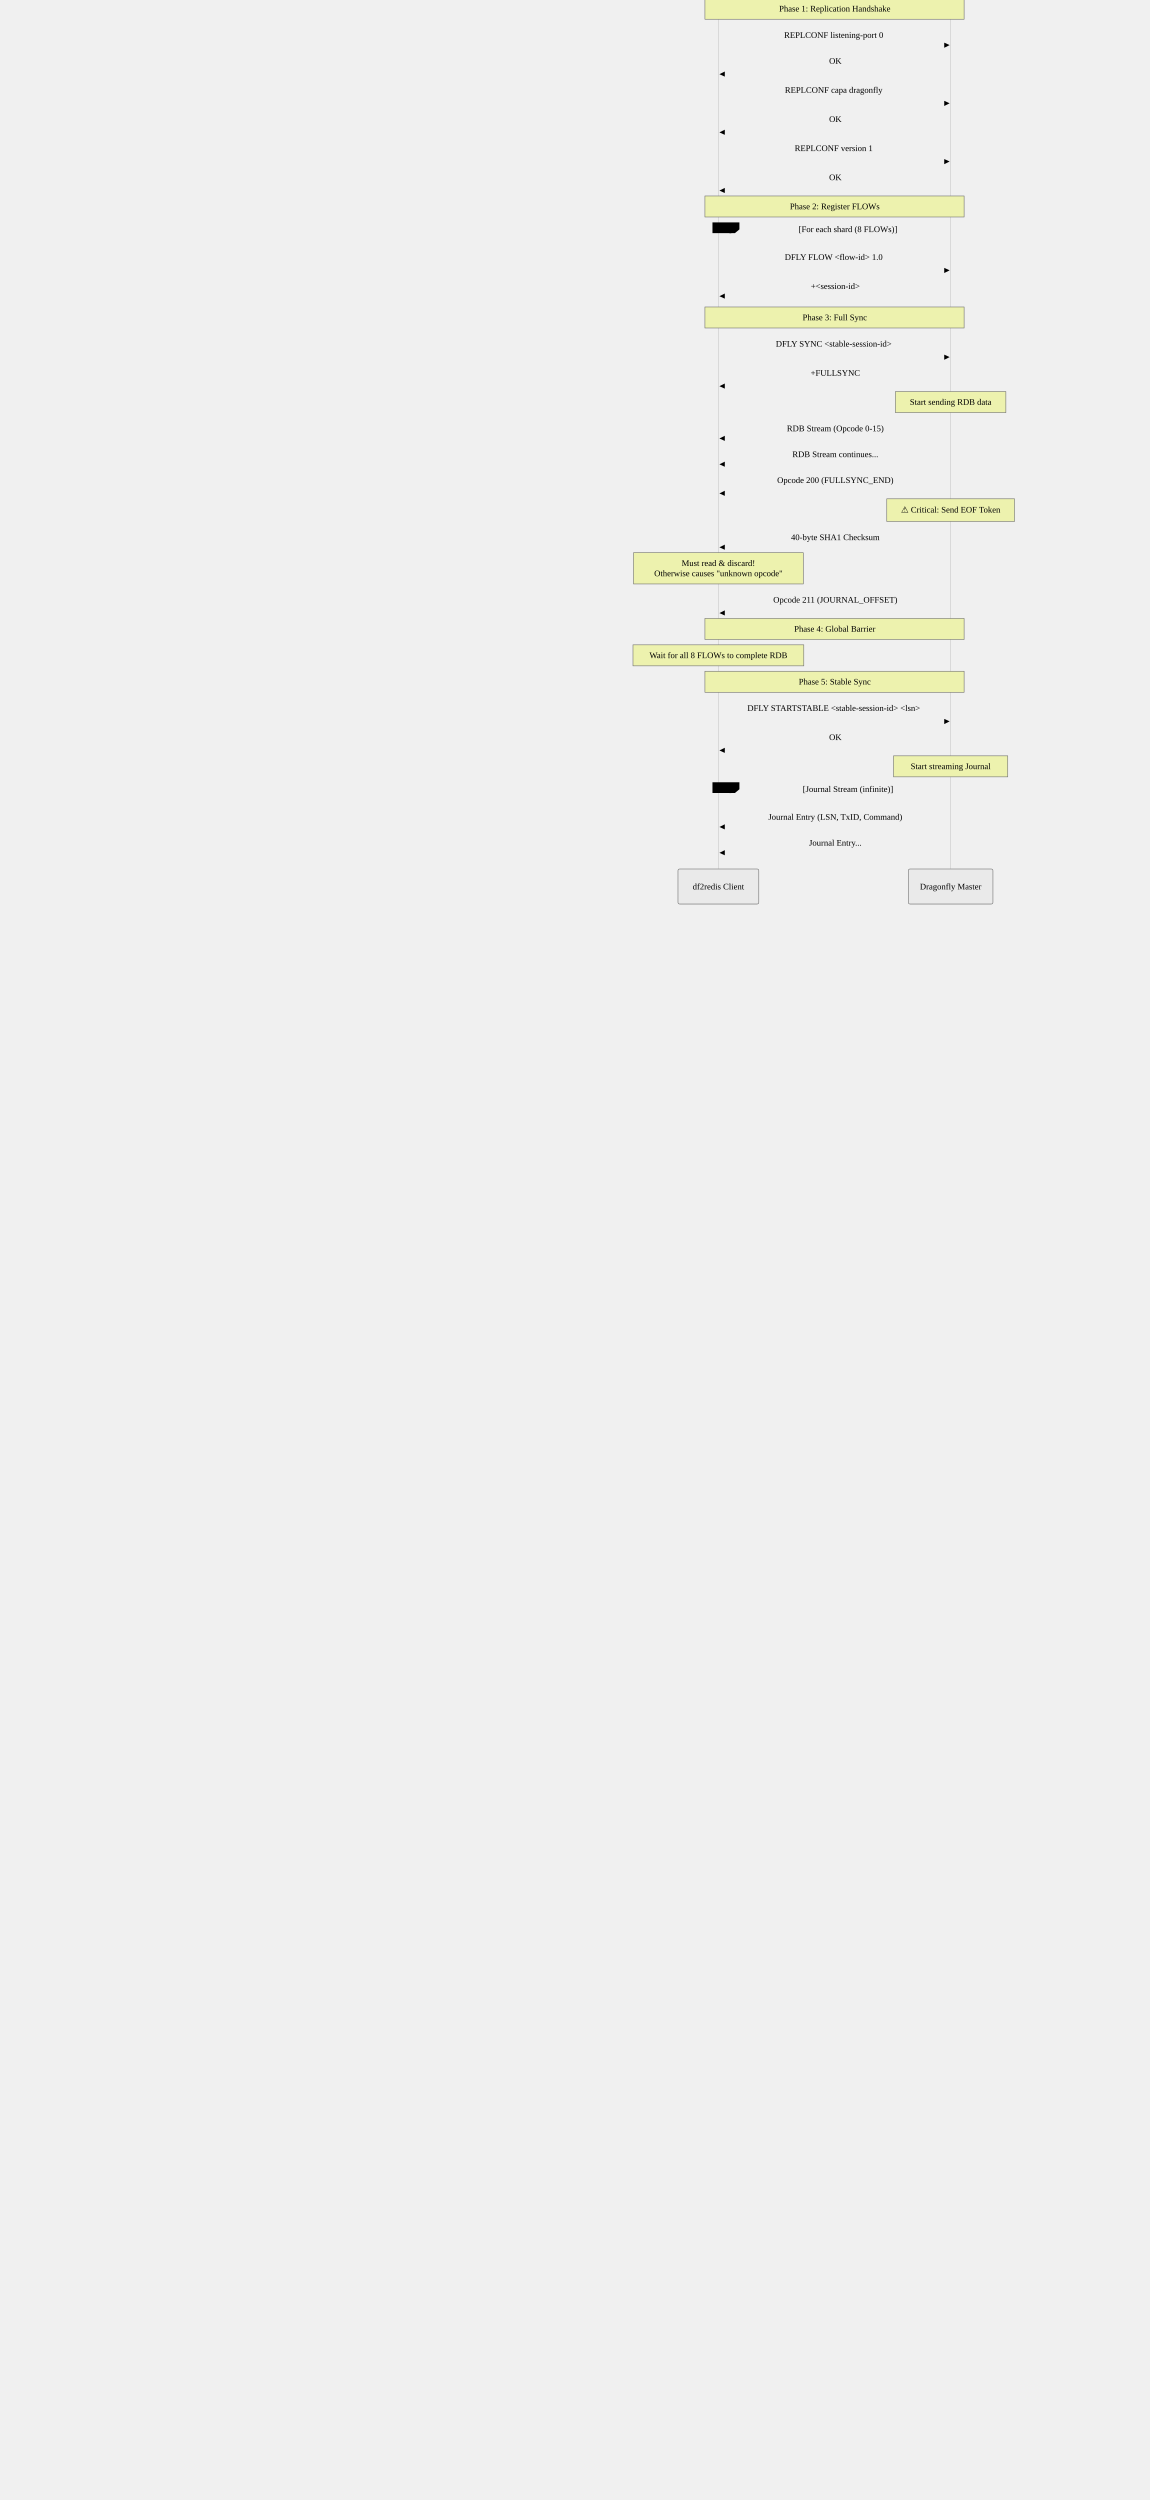
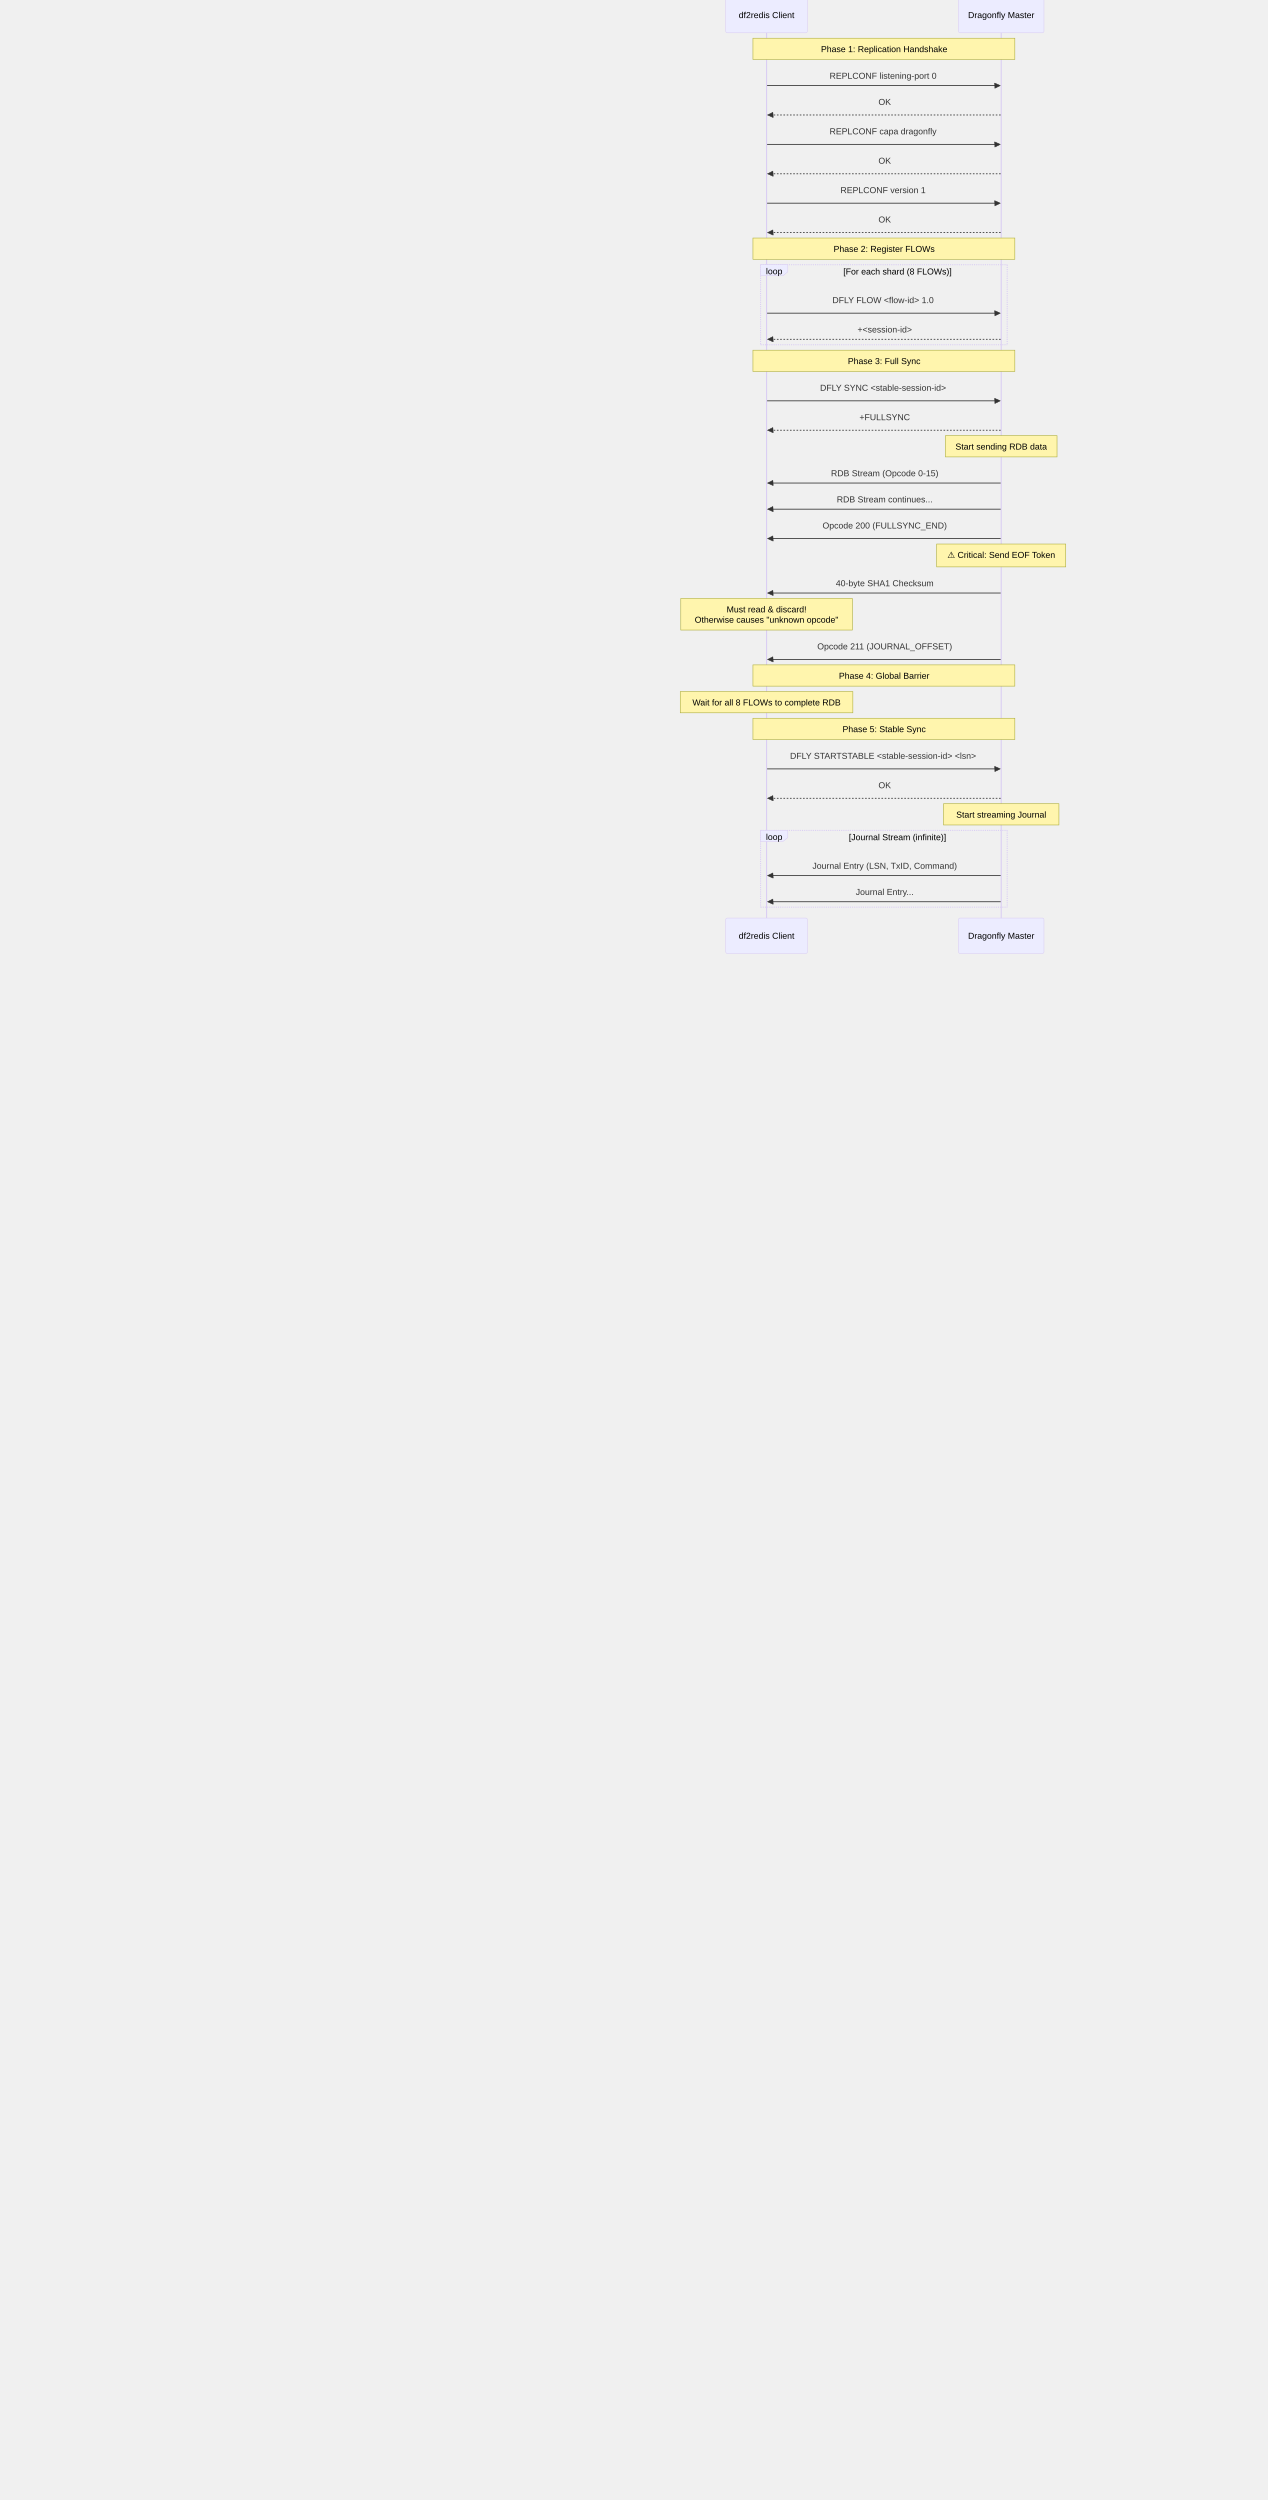
- <svg viewBox="-103.50 -20.00 870.50 1893.50" width="100%" style="background-color: white;">
+ <svg xmlns="http://www.w3.org/2000/svg" id="graph-24" width="100%" style=" max-width: 100%; touch-action: none; user-select: none; -webkit-user-drag: none; -webkit-tap-highlight-color: rgba(0, 0, 0, 0); background-color: rgb(255, 255, 255);" role="graphics-document document" aria-roledescription="sequence" height="100%" viewBox="-134 -50 950 1874">
  <defs>
    <symbol id="computer" width="24" height="24">
      <path transform="scale(.5)" d="M2 2v13h20v-13h-20zm18 11h-16v-9h16v9zm-10.228 6l.466-1h3.524l.467 1h-4.457zm14.228 3h-24l2-6h2.104l-1.33 4h18.45l-1.297-4h2.073l2 6zm-5-10h-14v-7h14v7z" />
    </symbol>
  </defs>
  <defs>
    <symbol id="database" fill-rule="evenodd" clip-rule="evenodd">
      <path transform="scale(.5)" d="M12.258.001l.256.004.255.005.253.008.251.01.249.012.247.015.246.016.242.019.241.02.239.023.236.024.233.027.231.028.229.031.225.032.223.034.22.036.217.038.214.04.211.041.208.043.205.045.201.046.198.048.194.05.191.051.187.053.183.054.18.056.175.057.172.059.168.06.163.061.16.063.155.064.15.066.074.033.073.033.071.034.07.034.069.035.068.035.067.035.066.035.064.036.064.036.062.036.06.036.06.037.058.037.058.037.055.038.055.038.053.038.052.038.051.039.05.039.048.039.047.039.045.04.044.04.043.04.041.04.04.041.039.041.037.041.036.041.034.041.033.042.032.042.03.042.029.042.027.042.026.043.024.043.023.043.021.043.02.043.018.044.017.043.015.044.013.044.012.044.011.045.009.044.007.045.006.045.004.045.002.045.001.045v17l-.001.045-.002.045-.004.045-.006.045-.007.045-.009.044-.011.045-.012.044-.013.044-.015.044-.017.043-.018.044-.02.043-.021.043-.023.043-.024.043-.026.043-.027.042-.029.042-.03.042-.032.042-.033.042-.034.041-.036.041-.037.041-.039.041-.04.041-.041.04-.043.04-.044.04-.045.04-.047.039-.048.039-.05.039-.051.039-.052.038-.053.038-.055.038-.055.038-.058.037-.058.037-.06.037-.06.036-.062.036-.064.036-.064.036-.066.035-.067.035-.068.035-.069.035-.07.034-.071.034-.073.033-.074.033-.15.066-.155.064-.16.063-.163.061-.168.06-.172.059-.175.057-.18.056-.183.054-.187.053-.191.051-.194.05-.198.048-.201.046-.205.045-.208.043-.211.041-.214.04-.217.038-.22.036-.223.034-.225.032-.229.031-.231.028-.233.027-.236.024-.239.023-.241.02-.242.019-.246.016-.247.015-.249.012-.251.01-.253.008-.255.005-.256.004-.258.001-.258-.001-.256-.004-.255-.005-.253-.008-.251-.01-.249-.012-.247-.015-.245-.016-.243-.019-.241-.02-.238-.023-.236-.024-.234-.027-.231-.028-.228-.031-.226-.032-.223-.034-.22-.036-.217-.038-.214-.04-.211-.041-.208-.043-.204-.045-.201-.046-.198-.048-.195-.05-.19-.051-.187-.053-.184-.054-.179-.056-.176-.057-.172-.059-.167-.06-.164-.061-.159-.063-.155-.064-.151-.066-.074-.033-.072-.033-.072-.034-.07-.034-.069-.035-.068-.035-.067-.035-.066-.035-.064-.036-.063-.036-.062-.036-.061-.036-.06-.037-.058-.037-.057-.037-.056-.038-.055-.038-.053-.038-.052-.038-.051-.039-.049-.039-.049-.039-.046-.039-.046-.04-.044-.04-.043-.04-.041-.04-.04-.041-.039-.041-.037-.041-.036-.041-.034-.041-.033-.042-.032-.042-.03-.042-.029-.042-.027-.042-.026-.043-.024-.043-.023-.043-.021-.043-.02-.043-.018-.044-.017-.043-.015-.044-.013-.044-.012-.044-.011-.045-.009-.044-.007-.045-.006-.045-.004-.045-.002-.045-.001-.045v-17l.001-.045.002-.045.004-.045.006-.045.007-.045.009-.044.011-.045.012-.044.013-.044.015-.044.017-.043.018-.044.02-.043.021-.043.023-.043.024-.043.026-.043.027-.042.029-.042.03-.042.032-.042.033-.042.034-.041.036-.041.037-.041.039-.041.04-.041.041-.04.043-.04.044-.04.046-.04.046-.039.049-.039.049-.039.051-.039.052-.038.053-.038.055-.038.056-.038.057-.037.058-.037.06-.037.061-.036.062-.036.063-.036.064-.036.066-.035.067-.035.068-.035.069-.035.07-.034.072-.034.072-.033.074-.033.151-.066.155-.064.159-.063.164-.061.167-.06.172-.059.176-.057.179-.056.184-.054.187-.053.19-.051.195-.05.198-.048.201-.046.204-.045.208-.043.211-.041.214-.04.217-.038.22-.036.223-.034.226-.032.228-.031.231-.028.234-.027.236-.024.238-.023.241-.02.243-.019.245-.016.247-.015.249-.012.251-.01.253-.008.255-.005.256-.004.258-.001.258.001zm-9.258 20.499v.01l.001.021.003.021.004.022.005.021.006.022.007.022.009.023.01.022.011.023.012.023.013.023.015.023.016.024.017.023.018.024.019.024.021.024.022.025.023.024.024.025.052.049.056.05.061.051.066.051.07.051.075.051.079.052.084.052.088.052.092.052.097.052.102.051.105.052.11.052.114.051.119.051.123.051.127.05.131.05.135.05.139.048.144.049.147.047.152.047.155.047.16.045.163.045.167.043.171.043.176.041.178.041.183.039.187.039.19.037.194.035.197.035.202.033.204.031.209.03.212.029.216.027.219.025.222.024.226.021.23.02.233.018.236.016.24.015.243.012.246.01.249.008.253.005.256.004.259.001.26-.001.257-.004.254-.005.25-.008.247-.011.244-.012.241-.014.237-.016.233-.018.231-.021.226-.021.224-.024.22-.026.216-.027.212-.028.21-.031.205-.031.202-.034.198-.034.194-.036.191-.037.187-.039.183-.04.179-.04.175-.042.172-.043.168-.044.163-.045.16-.046.155-.046.152-.047.148-.048.143-.049.139-.049.136-.05.131-.05.126-.05.123-.051.118-.052.114-.051.11-.052.106-.052.101-.052.096-.052.092-.052.088-.053.083-.051.079-.052.074-.052.07-.051.065-.051.06-.051.056-.05.051-.05.023-.024.023-.025.021-.024.02-.024.019-.024.018-.024.017-.024.015-.023.014-.024.013-.023.012-.023.01-.023.01-.022.008-.022.006-.022.006-.022.004-.022.004-.021.001-.021.001-.021v-4.127l-.077.055-.08.053-.083.054-.085.053-.087.052-.09.052-.093.051-.095.05-.097.05-.1.049-.102.049-.105.048-.106.047-.109.047-.111.046-.114.045-.115.045-.118.044-.12.043-.122.042-.124.042-.126.041-.128.04-.13.04-.132.038-.134.038-.135.037-.138.037-.139.035-.142.035-.143.034-.144.033-.147.032-.148.031-.15.03-.151.03-.153.029-.154.027-.156.027-.158.026-.159.025-.161.024-.162.023-.163.022-.165.021-.166.02-.167.019-.169.018-.169.017-.171.016-.173.015-.173.014-.175.013-.175.012-.177.011-.178.01-.179.008-.179.008-.181.006-.182.005-.182.004-.184.003-.184.002h-.37l-.184-.002-.184-.003-.182-.004-.182-.005-.181-.006-.179-.008-.179-.008-.178-.01-.176-.011-.176-.012-.175-.013-.173-.014-.172-.015-.171-.016-.17-.017-.169-.018-.167-.019-.166-.02-.165-.021-.163-.022-.162-.023-.161-.024-.159-.025-.157-.026-.156-.027-.155-.027-.153-.029-.151-.03-.15-.03-.148-.031-.146-.032-.145-.033-.143-.034-.141-.035-.14-.035-.137-.037-.136-.037-.134-.038-.132-.038-.13-.04-.128-.04-.126-.041-.124-.042-.122-.042-.12-.044-.117-.043-.116-.045-.113-.045-.112-.046-.109-.047-.106-.047-.105-.048-.102-.049-.1-.049-.097-.05-.095-.05-.093-.052-.09-.051-.087-.052-.085-.053-.083-.054-.08-.054-.077-.054v4.127zm0-5.654v.011l.001.021.003.021.004.021.005.022.006.022.007.022.009.022.01.022.011.023.012.023.013.023.015.024.016.023.017.024.018.024.019.024.021.024.022.024.023.025.024.024.052.05.056.05.061.05.066.051.07.051.075.052.079.051.084.052.088.052.092.052.097.052.102.052.105.052.11.051.114.051.119.052.123.05.127.051.131.05.135.049.139.049.144.048.147.048.152.047.155.046.16.045.163.045.167.044.171.042.176.042.178.04.183.04.187.038.19.037.194.036.197.034.202.033.204.032.209.03.212.028.216.027.219.025.222.024.226.022.23.02.233.018.236.016.24.014.243.012.246.01.249.008.253.006.256.003.259.001.26-.001.257-.003.254-.006.25-.008.247-.01.244-.012.241-.015.237-.016.233-.018.231-.02.226-.022.224-.024.22-.025.216-.027.212-.029.21-.03.205-.032.202-.033.198-.035.194-.036.191-.037.187-.039.183-.039.179-.041.175-.042.172-.043.168-.044.163-.045.16-.045.155-.047.152-.047.148-.048.143-.048.139-.05.136-.049.131-.05.126-.051.123-.051.118-.051.114-.052.11-.052.106-.052.101-.052.096-.052.092-.052.088-.052.083-.052.079-.052.074-.051.07-.052.065-.051.06-.05.056-.051.051-.049.023-.025.023-.024.021-.025.02-.024.019-.024.018-.024.017-.024.015-.023.014-.023.013-.024.012-.022.01-.023.01-.023.008-.022.006-.022.006-.022.004-.021.004-.022.001-.021.001-.021v-4.139l-.077.054-.08.054-.083.054-.085.052-.087.053-.09.051-.093.051-.095.051-.097.05-.1.049-.102.049-.105.048-.106.047-.109.047-.111.046-.114.045-.115.044-.118.044-.12.044-.122.042-.124.042-.126.041-.128.04-.13.039-.132.039-.134.038-.135.037-.138.036-.139.036-.142.035-.143.033-.144.033-.147.033-.148.031-.15.03-.151.03-.153.028-.154.028-.156.027-.158.026-.159.025-.161.024-.162.023-.163.022-.165.021-.166.02-.167.019-.169.018-.169.017-.171.016-.173.015-.173.014-.175.013-.175.012-.177.011-.178.009-.179.009-.179.007-.181.007-.182.005-.182.004-.184.003-.184.002h-.37l-.184-.002-.184-.003-.182-.004-.182-.005-.181-.007-.179-.007-.179-.009-.178-.009-.176-.011-.176-.012-.175-.013-.173-.014-.172-.015-.171-.016-.17-.017-.169-.018-.167-.019-.166-.02-.165-.021-.163-.022-.162-.023-.161-.024-.159-.025-.157-.026-.156-.027-.155-.028-.153-.028-.151-.03-.15-.03-.148-.031-.146-.033-.145-.033-.143-.033-.141-.035-.14-.036-.137-.036-.136-.037-.134-.038-.132-.039-.13-.039-.128-.04-.126-.041-.124-.042-.122-.043-.12-.043-.117-.044-.116-.044-.113-.046-.112-.046-.109-.046-.106-.047-.105-.048-.102-.049-.1-.049-.097-.05-.095-.051-.093-.051-.09-.051-.087-.053-.085-.052-.083-.054-.08-.054-.077-.054v4.139zm0-5.666v.011l.001.02.003.022.004.021.005.022.006.021.007.022.009.023.01.022.011.023.012.023.013.023.015.023.016.024.017.024.018.023.019.024.021.025.022.024.023.024.024.025.052.05.056.05.061.05.066.051.07.051.075.052.079.051.084.052.088.052.092.052.097.052.102.052.105.051.11.052.114.051.119.051.123.051.127.05.131.05.135.05.139.049.144.048.147.048.152.047.155.046.16.045.163.045.167.043.171.043.176.042.178.04.183.04.187.038.19.037.194.036.197.034.202.033.204.032.209.03.212.028.216.027.219.025.222.024.226.021.23.02.233.018.236.017.24.014.243.012.246.01.249.008.253.006.256.003.259.001.26-.001.257-.003.254-.006.25-.008.247-.01.244-.013.241-.014.237-.016.233-.018.231-.02.226-.022.224-.024.22-.025.216-.027.212-.029.21-.03.205-.032.202-.033.198-.035.194-.036.191-.037.187-.039.183-.039.179-.041.175-.042.172-.043.168-.044.163-.045.16-.045.155-.047.152-.047.148-.048.143-.049.139-.049.136-.049.131-.051.126-.05.123-.051.118-.052.114-.051.11-.052.106-.052.101-.052.096-.052.092-.052.088-.052.083-.052.079-.052.074-.052.07-.051.065-.051.06-.051.056-.05.051-.049.023-.025.023-.025.021-.024.02-.024.019-.024.018-.024.017-.024.015-.023.014-.024.013-.023.012-.023.01-.022.01-.023.008-.022.006-.022.006-.022.004-.022.004-.021.001-.021.001-.021v-4.153l-.077.054-.08.054-.083.053-.085.053-.087.053-.09.051-.093.051-.095.051-.097.05-.1.049-.102.048-.105.048-.106.048-.109.046-.111.046-.114.046-.115.044-.118.044-.12.043-.122.043-.124.042-.126.041-.128.04-.13.039-.132.039-.134.038-.135.037-.138.036-.139.036-.142.034-.143.034-.144.033-.147.032-.148.032-.15.03-.151.03-.153.028-.154.028-.156.027-.158.026-.159.024-.161.024-.162.023-.163.023-.165.021-.166.02-.167.019-.169.018-.169.017-.171.016-.173.015-.173.014-.175.013-.175.012-.177.01-.178.01-.179.009-.179.007-.181.006-.182.006-.182.004-.184.003-.184.001-.185.001-.185-.001-.184-.001-.184-.003-.182-.004-.182-.006-.181-.006-.179-.007-.179-.009-.178-.01-.176-.01-.176-.012-.175-.013-.173-.014-.172-.015-.171-.016-.17-.017-.169-.018-.167-.019-.166-.02-.165-.021-.163-.023-.162-.023-.161-.024-.159-.024-.157-.026-.156-.027-.155-.028-.153-.028-.151-.03-.15-.03-.148-.032-.146-.032-.145-.033-.143-.034-.141-.034-.14-.036-.137-.036-.136-.037-.134-.038-.132-.039-.13-.039-.128-.041-.126-.041-.124-.041-.122-.043-.12-.043-.117-.044-.116-.044-.113-.046-.112-.046-.109-.046-.106-.048-.105-.048-.102-.048-.1-.05-.097-.049-.095-.051-.093-.051-.09-.052-.087-.052-.085-.053-.083-.053-.08-.054-.077-.054v4.153zm8.74-8.179l-.257.004-.254.005-.25.008-.247.011-.244.012-.241.014-.237.016-.233.018-.231.021-.226.022-.224.023-.22.026-.216.027-.212.028-.21.031-.205.032-.202.033-.198.034-.194.036-.191.038-.187.038-.183.04-.179.041-.175.042-.172.043-.168.043-.163.045-.16.046-.155.046-.152.048-.148.048-.143.048-.139.049-.136.05-.131.05-.126.051-.123.051-.118.051-.114.052-.11.052-.106.052-.101.052-.096.052-.092.052-.088.052-.083.052-.079.052-.074.051-.07.052-.065.051-.06.05-.056.05-.051.05-.023.025-.023.024-.021.024-.02.025-.019.024-.018.024-.017.023-.015.024-.014.023-.013.023-.012.023-.01.023-.01.022-.008.022-.006.023-.006.021-.004.022-.004.021-.001.021-.001.021.001.021.001.021.004.021.004.022.006.021.006.023.008.022.01.022.01.023.012.023.013.023.014.023.015.024.017.023.018.024.019.024.02.025.021.024.023.024.023.025.051.05.056.05.06.05.065.051.07.052.074.051.079.052.083.052.088.052.092.052.096.052.101.052.106.052.11.052.114.052.118.051.123.051.126.051.131.05.136.05.139.049.143.048.148.048.152.048.155.046.16.046.163.045.168.043.172.043.175.042.179.041.183.04.187.038.191.038.194.036.198.034.202.033.205.032.21.031.212.028.216.027.22.026.224.023.226.022.231.021.233.018.237.016.241.014.244.012.247.011.25.008.254.005.257.004.26.001.26-.001.257-.004.254-.005.25-.008.247-.011.244-.012.241-.014.237-.016.233-.018.231-.021.226-.022.224-.023.22-.026.216-.027.212-.028.21-.031.205-.032.202-.033.198-.034.194-.036.191-.038.187-.038.183-.04.179-.041.175-.042.172-.043.168-.043.163-.045.16-.046.155-.046.152-.048.148-.048.143-.048.139-.049.136-.05.131-.05.126-.051.123-.051.118-.051.114-.052.11-.052.106-.052.101-.052.096-.052.092-.052.088-.052.083-.052.079-.052.074-.051.07-.052.065-.051.06-.05.056-.05.051-.05.023-.025.023-.024.021-.024.02-.025.019-.024.018-.024.017-.023.015-.024.014-.023.013-.023.012-.023.01-.023.01-.022.008-.022.006-.023.006-.021.004-.022.004-.021.001-.021.001-.021-.001-.021-.001-.021-.004-.021-.004-.022-.006-.021-.006-.023-.008-.022-.01-.022-.01-.023-.012-.023-.013-.023-.014-.023-.015-.024-.017-.023-.018-.024-.019-.024-.02-.025-.021-.024-.023-.024-.023-.025-.051-.05-.056-.05-.06-.05-.065-.051-.07-.052-.074-.051-.079-.052-.083-.052-.088-.052-.092-.052-.096-.052-.101-.052-.106-.052-.11-.052-.114-.052-.118-.051-.123-.051-.126-.051-.131-.05-.136-.05-.139-.049-.143-.048-.148-.048-.152-.048-.155-.046-.16-.046-.163-.045-.168-.043-.172-.043-.175-.042-.179-.041-.183-.04-.187-.038-.191-.038-.194-.036-.198-.034-.202-.033-.205-.032-.21-.031-.212-.028-.216-.027-.22-.026-.224-.023-.226-.022-.231-.021-.233-.018-.237-.016-.241-.014-.244-.012-.247-.011-.25-.008-.254-.005-.257-.004-.26-.001-.26.001z" />
    </symbol>
  </defs>
  <defs>
    <symbol id="clock" width="24" height="24">
      <path transform="scale(.5)" d="M12 2c5.514 0 10 4.486 10 10s-4.486 10-10 10-10-4.486-10-10 4.486-10 10-10zm0-2c-6.627 0-12 5.373-12 12s5.373 12 12 12 12-5.373 12-12-5.373-12-12-12zm5.848 12.459c.202.038.202.333.001.372-1.907.361-6.045 1.111-6.547 1.111-.719 0-1.301-.582-1.301-1.301 0-.512.77-5.447 1.125-7.445.034-.192.312-.181.343.014l.985 6.238 5.394 1.011z" />
    </symbol>
  </defs>
  <defs>
    <marker id="arrowhead" refX="7.9" refY="5" markerUnits="userSpaceOnUse" markerWidth="12" markerHeight="12" orient="auto-start-reverse">
      <path d="M -1 0 L 10 5 L 0 10 z" />
    </marker>
  </defs>
  <defs>
    <marker id="crosshead" markerWidth="15" markerHeight="8" orient="auto" refX="4" refY="4.5">
      <path fill="none" stroke="#000000" stroke-width="1pt" d="M 1,2 L 6,7 M 6,2 L 1,7" style="stroke-dasharray: 0, 0;" />
    </marker>
  </defs>
  <defs>
    <marker id="filled-head" refX="15.5" refY="7" markerWidth="20" markerHeight="28" orient="auto">
      <path d="M 18,7 L9,13 L14,7 L9,1 Z" />
    </marker>
  </defs>
  <defs>
    <marker id="sequencenumber" refX="15" refY="15" markerWidth="60" markerHeight="40" orient="auto">
      <circle cx="15" cy="15" r="6" />
    </marker>
  </defs>
-   <g id="viewport-20260113023959264" class="svg-pan-zoom_viewport" style="transform: matrix(0.408131, 0, 0, 0.408131, 410, -51.9633);">
+   <g id="viewport-20260113023959264" class="svg-pan-zoom_viewport" transform="matrix(0.4081309,0,0,0.4081309,409.9996,-51.96326)" style="transform: matrix(0.408131, 0, 0, 0.408131, 410, -51.9633);">
    <g>
      <rect x="427.5" y="1691" fill="#eaeaea" stroke="#666" width="157" height="65" name="D" rx="3" ry="3" class="actor actor-bottom" />
      <text x="506" y="1723.5" dominant-baseline="central" alignment-baseline="central" class="actor actor-box" style="text-anchor: middle; font-size: 16px; font-weight: 400;">
        <tspan x="506" dy="0">Dragonfly Master</tspan>
      </text>
    </g>
    <g>
      <rect x="0" y="1691" fill="#eaeaea" stroke="#666" width="150" height="65" name="C" rx="3" ry="3" class="actor actor-bottom" />
      <text x="75" y="1723.5" dominant-baseline="central" alignment-baseline="central" class="actor actor-box" style="text-anchor: middle; font-size: 16px; font-weight: 400;">
        <tspan x="75" dy="0">df2redis Client</tspan>
      </text>
    </g>
    <g>
      <line id="actor1" x1="506" y1="65" x2="506" y2="1691" class="actor-line 200" stroke-width="0.5px" stroke="#999" name="D" />
      <g id="root-1">
        <rect x="427.5" y="0" fill="#eaeaea" stroke="#666" width="157" height="65" name="D" rx="3" ry="3" class="actor actor-top" />
        <text x="506" y="32.5" dominant-baseline="central" alignment-baseline="central" class="actor actor-box" style="text-anchor: middle; font-size: 16px; font-weight: 400;">
          <tspan x="506" dy="0">Dragonfly Master</tspan>
        </text>
      </g>
    </g>
    <g>
      <line id="actor0" x1="75" y1="65" x2="75" y2="1691" class="actor-line 200" stroke-width="0.5px" stroke="#999" name="C" />
      <g id="root-0">
        <rect x="0" y="0" fill="#eaeaea" stroke="#666" width="150" height="65" name="C" rx="3" ry="3" class="actor actor-top" />
        <text x="75" y="32.5" dominant-baseline="central" alignment-baseline="central" class="actor actor-box" style="text-anchor: middle; font-size: 16px; font-weight: 400;">
          <tspan x="75" dy="0">df2redis Client</tspan>
        </text>
      </g>
    </g>
    <style>#graph-24{font-family:"trebuchet ms",verdana,arial,sans-serif;font-size:16px;fill:#333;}@keyframes edge-animation-frame{from{stroke-dashoffset:0;}}@keyframes dash{to{stroke-dashoffset:0;}}#graph-24 .edge-animation-slow{stroke-dasharray:9,5!important;stroke-dashoffset:900;animation:dash 50s linear infinite;stroke-linecap:round;}#graph-24 .edge-animation-fast{stroke-dasharray:9,5!important;stroke-dashoffset:900;animation:dash 20s linear infinite;stroke-linecap:round;}#graph-24 .error-icon{fill:#552222;}#graph-24 .error-text{fill:#552222;stroke:#552222;}#graph-24 .edge-thickness-normal{stroke-width:1px;}#graph-24 .edge-thickness-thick{stroke-width:3.5px;}#graph-24 .edge-pattern-solid{stroke-dasharray:0;}#graph-24 .edge-thickness-invisible{stroke-width:0;fill:none;}#graph-24 .edge-pattern-dashed{stroke-dasharray:3;}#graph-24 .edge-pattern-dotted{stroke-dasharray:2;}#graph-24 .marker{fill:#333333;stroke:#333333;}#graph-24 .marker.cross{stroke:#333333;}#graph-24 svg{font-family:"trebuchet ms",verdana,arial,sans-serif;font-size:16px;}#graph-24 p{margin:0;}#graph-24 .actor{stroke:hsl(259.626, 59.777%, 87.902%);fill:#ECECFF;}#graph-24 text.actor&gt;tspan{fill:black;stroke:none;}#graph-24 .actor-line{stroke:hsl(259.626, 59.777%, 87.902%);}#graph-24 .innerArc{stroke-width:1.5;stroke-dasharray:none;}#graph-24 .messageLine0{stroke-width:1.5;stroke-dasharray:none;stroke:#333;}#graph-24 .messageLine1{stroke-width:1.5;stroke-dasharray:2,2;stroke:#333;}#graph-24 #arrowhead path{fill:#333;stroke:#333;}#graph-24 .sequenceNumber{fill:white;}#graph-24 #sequencenumber{fill:#333;}#graph-24 #crosshead path{fill:#333;stroke:#333;}#graph-24 .messageText{fill:#333;stroke:none;}#graph-24 .labelBox{stroke:hsl(259.626, 59.777%, 87.902%);fill:#ECECFF;}#graph-24 .labelText,#graph-24 .labelText&gt;tspan{fill:black;stroke:none;}#graph-24 .loopText,#graph-24 .loopText&gt;tspan{fill:black;stroke:none;}#graph-24 .loopLine{stroke-width:2px;stroke-dasharray:2,2;stroke:hsl(259.626, 59.777%, 87.902%);fill:hsl(259.626, 59.777%, 87.902%);}#graph-24 .note{stroke:#aaaa33;fill:#fff5ad;}#graph-24 .noteText,#graph-24 .noteText&gt;tspan{fill:black;stroke:none;}#graph-24 .activation0{fill:#f4f4f4;stroke:#666;}#graph-24 .activation1{fill:#f4f4f4;stroke:#666;}#graph-24 .activation2{fill:#f4f4f4;stroke:#666;}#graph-24 .actorPopupMenu{position:absolute;}#graph-24 .actorPopupMenuPanel{position:absolute;fill:#ECECFF;box-shadow:0px 8px 16px 0px rgba(0,0,0,0.2);filter:drop-shadow(3px 5px 2px rgb(0 0 0 / 0.4));}#graph-24 .actor-man line{stroke:hsl(259.626, 59.777%, 87.902%);fill:#ECECFF;}#graph-24 .actor-man circle,#graph-24 line{stroke:hsl(259.626, 59.777%, 87.902%);fill:#ECECFF;stroke-width:2px;}#graph-24 :root{--mermaid-font-family:"trebuchet ms",verdana,arial,sans-serif;}</style>
    <g />
    <g>
      <rect x="50" y="75" fill="#EDF2AE" stroke="#666" width="481" height="39" class="note" />
      <text x="291" y="80" text-anchor="middle" dominant-baseline="middle" alignment-baseline="middle" class="noteText" dy="1em" style="font-size: 16px; font-weight: 400;">
        <tspan x="291">Phase 1: Replication Handshake</tspan>
      </text>
    </g>
    <g>
      <rect x="50" y="442" fill="#EDF2AE" stroke="#666" width="481" height="39" class="note" />
      <text x="291" y="447" text-anchor="middle" dominant-baseline="middle" alignment-baseline="middle" class="noteText" dy="1em" style="font-size: 16px; font-weight: 400;">
        <tspan x="291">Phase 2: Register FLOWs</tspan>
      </text>
    </g>
    <g>
      <line x1="64" y1="491" x2="517" y2="491" class="loopLine" />
      <line x1="517" y1="491" x2="517" y2="638" class="loopLine" />
      <line x1="64" y1="638" x2="517" y2="638" class="loopLine" />
      <line x1="64" y1="491" x2="64" y2="638" class="loopLine" />
      <polygon points="64,491 114,491 114,504 105.6,511 64,511" class="labelBox" />
      <text x="89" y="504" text-anchor="middle" dominant-baseline="middle" alignment-baseline="middle" class="labelText" style="font-size: 16px; font-weight: 400;">loop</text>
      <text x="315.5" y="509" text-anchor="middle" class="loopText" style="font-size: 16px; font-weight: 400;">
        <tspan x="315.5">[For each shard (8 FLOWs)]</tspan>
      </text>
    </g>
    <g>
      <rect x="50" y="648" fill="#EDF2AE" stroke="#666" width="481" height="39" class="note" />
      <text x="291" y="653" text-anchor="middle" dominant-baseline="middle" alignment-baseline="middle" class="noteText" dy="1em" style="font-size: 16px; font-weight: 400;">
        <tspan x="291">Phase 3: Full Sync</tspan>
      </text>
    </g>
    <g>
      <rect x="403.5" y="805" fill="#EDF2AE" stroke="#666" width="205" height="39" class="note" />
      <text x="506" y="810" text-anchor="middle" dominant-baseline="middle" alignment-baseline="middle" class="noteText" dy="1em" style="font-size: 16px; font-weight: 400;">
        <tspan x="506">Start sending RDB data</tspan>
      </text>
    </g>
    <g>
      <rect x="387.5" y="1004" fill="#EDF2AE" stroke="#666" width="237" height="42" class="note" />
      <text x="506" y="1009" text-anchor="middle" dominant-baseline="middle" alignment-baseline="middle" class="noteText" dy="1em" style="font-size: 16px; font-weight: 400;">
        <tspan x="506">⚠️ Critical: Send EOF Token</tspan>
      </text>
    </g>
    <g>
      <rect x="-82.5" y="1104" fill="#EDF2AE" stroke="#666" width="315" height="58" class="note" />
      <text x="75" y="1109" text-anchor="middle" dominant-baseline="middle" alignment-baseline="middle" class="noteText" dy="1em" style="font-size: 16px; font-weight: 400;">
        <tspan x="75">Must read &amp; discard!</tspan>
      </text>
      <text x="75" y="1128" text-anchor="middle" dominant-baseline="middle" alignment-baseline="middle" class="noteText" dy="1em" style="font-size: 16px; font-weight: 400;">
        <tspan x="75">Otherwise causes "unknown opcode"</tspan>
      </text>
    </g>
    <g>
      <rect x="50" y="1226" fill="#EDF2AE" stroke="#666" width="481" height="39" class="note" />
      <text x="291" y="1231" text-anchor="middle" dominant-baseline="middle" alignment-baseline="middle" class="noteText" dy="1em" style="font-size: 16px; font-weight: 400;">
        <tspan x="291">Phase 4: Global Barrier</tspan>
      </text>
    </g>
    <g>
      <rect x="-83.5" y="1275" fill="#EDF2AE" stroke="#666" width="317" height="39" class="note" />
      <text x="75" y="1280" text-anchor="middle" dominant-baseline="middle" alignment-baseline="middle" class="noteText" dy="1em" style="font-size: 16px; font-weight: 400;">
        <tspan x="75">Wait for all 8 FLOWs to complete RDB</tspan>
      </text>
    </g>
    <g>
      <rect x="50" y="1324" fill="#EDF2AE" stroke="#666" width="481" height="39" class="note" />
      <text x="291" y="1329" text-anchor="middle" dominant-baseline="middle" alignment-baseline="middle" class="noteText" dy="1em" style="font-size: 16px; font-weight: 400;">
        <tspan x="291">Phase 5: Stable Sync</tspan>
      </text>
    </g>
    <g>
      <rect x="400" y="1481" fill="#EDF2AE" stroke="#666" width="212" height="39" class="note" />
      <text x="506" y="1486" text-anchor="middle" dominant-baseline="middle" alignment-baseline="middle" class="noteText" dy="1em" style="font-size: 16px; font-weight: 400;">
        <tspan x="506">Start streaming Journal</tspan>
      </text>
    </g>
    <g>
      <line x1="64" y1="1530" x2="517" y2="1530" class="loopLine" />
      <line x1="517" y1="1530" x2="517" y2="1671" class="loopLine" />
      <line x1="64" y1="1671" x2="517" y2="1671" class="loopLine" />
      <line x1="64" y1="1530" x2="64" y2="1671" class="loopLine" />
      <polygon points="64,1530 114,1530 114,1543 105.6,1550 64,1550" class="labelBox" />
      <text x="89" y="1543" text-anchor="middle" dominant-baseline="middle" alignment-baseline="middle" class="labelText" style="font-size: 16px; font-weight: 400;">loop</text>
      <text x="315.5" y="1548" text-anchor="middle" class="loopText" style="font-size: 16px; font-weight: 400;">
        <tspan x="315.5">[Journal Stream (infinite)]</tspan>
      </text>
    </g>
    <text x="289" y="129" text-anchor="middle" dominant-baseline="middle" alignment-baseline="middle" class="messageText" dy="1em" style="font-size: 16px; font-weight: 400;">REPLCONF listening-port 0</text>
    <line x1="76" y1="162" x2="502" y2="162" class="messageLine0" stroke-width="2" stroke="none" marker-end="url(#arrowhead)" style="fill: none;" />
    <text x="292" y="177" text-anchor="middle" dominant-baseline="middle" alignment-baseline="middle" class="messageText" dy="1em" style="font-size: 16px; font-weight: 400;">OK</text>
    <line x1="505" y1="216" x2="79" y2="216" class="messageLine1" stroke-width="2" stroke="none" marker-end="url(#arrowhead)" style="stroke-dasharray: 3, 3; fill: none;" />
    <text x="289" y="231" text-anchor="middle" dominant-baseline="middle" alignment-baseline="middle" class="messageText" dy="1em" style="font-size: 16px; font-weight: 400;">REPLCONF capa dragonfly</text>
    <line x1="76" y1="270" x2="502" y2="270" class="messageLine0" stroke-width="2" stroke="none" marker-end="url(#arrowhead)" style="fill: none;" />
    <text x="292" y="285" text-anchor="middle" dominant-baseline="middle" alignment-baseline="middle" class="messageText" dy="1em" style="font-size: 16px; font-weight: 400;">OK</text>
    <line x1="505" y1="324" x2="79" y2="324" class="messageLine1" stroke-width="2" stroke="none" marker-end="url(#arrowhead)" style="stroke-dasharray: 3, 3; fill: none;" />
    <text x="289" y="339" text-anchor="middle" dominant-baseline="middle" alignment-baseline="middle" class="messageText" dy="1em" style="font-size: 16px; font-weight: 400;">REPLCONF version 1</text>
    <line x1="76" y1="378" x2="502" y2="378" class="messageLine0" stroke-width="2" stroke="none" marker-end="url(#arrowhead)" style="fill: none;" />
    <text x="292" y="393" text-anchor="middle" dominant-baseline="middle" alignment-baseline="middle" class="messageText" dy="1em" style="font-size: 16px; font-weight: 400;">OK</text>
    <line x1="505" y1="432" x2="79" y2="432" class="messageLine1" stroke-width="2" stroke="none" marker-end="url(#arrowhead)" style="stroke-dasharray: 3, 3; fill: none;" />
    <text x="289" y="541" text-anchor="middle" dominant-baseline="middle" alignment-baseline="middle" class="messageText" dy="1em" style="font-size: 16px; font-weight: 400;">DFLY FLOW &lt;flow-id&gt; 1.0</text>
    <line x1="76" y1="580" x2="502" y2="580" class="messageLine0" stroke-width="2" stroke="none" marker-end="url(#arrowhead)" style="fill: none;" />
    <text x="292" y="595" text-anchor="middle" dominant-baseline="middle" alignment-baseline="middle" class="messageText" dy="1em" style="font-size: 16px; font-weight: 400;">+&lt;session-id&gt;</text>
    <line x1="505" y1="628" x2="79" y2="628" class="messageLine1" stroke-width="2" stroke="none" marker-end="url(#arrowhead)" style="stroke-dasharray: 3, 3; fill: none;" />
    <text x="289" y="702" text-anchor="middle" dominant-baseline="middle" alignment-baseline="middle" class="messageText" dy="1em" style="font-size: 16px; font-weight: 400;">DFLY SYNC &lt;stable-session-id&gt;</text>
    <line x1="76" y1="741" x2="502" y2="741" class="messageLine0" stroke-width="2" stroke="none" marker-end="url(#arrowhead)" style="fill: none;" />
    <text x="292" y="756" text-anchor="middle" dominant-baseline="middle" alignment-baseline="middle" class="messageText" dy="1em" style="font-size: 16px; font-weight: 400;">+FULLSYNC</text>
    <line x1="505" y1="795" x2="79" y2="795" class="messageLine1" stroke-width="2" stroke="none" marker-end="url(#arrowhead)" style="stroke-dasharray: 3, 3; fill: none;" />
    <text x="292" y="859" text-anchor="middle" dominant-baseline="middle" alignment-baseline="middle" class="messageText" dy="1em" style="font-size: 16px; font-weight: 400;">RDB Stream (Opcode 0-15)</text>
    <line x1="505" y1="892" x2="79" y2="892" class="messageLine0" stroke-width="2" stroke="none" marker-end="url(#arrowhead)" style="fill: none;" />
    <text x="292" y="907" text-anchor="middle" dominant-baseline="middle" alignment-baseline="middle" class="messageText" dy="1em" style="font-size: 16px; font-weight: 400;">RDB Stream continues...</text>
    <line x1="505" y1="940" x2="79" y2="940" class="messageLine0" stroke-width="2" stroke="none" marker-end="url(#arrowhead)" style="fill: none;" />
    <text x="292" y="955" text-anchor="middle" dominant-baseline="middle" alignment-baseline="middle" class="messageText" dy="1em" style="font-size: 16px; font-weight: 400;">Opcode 200 (FULLSYNC_END)</text>
    <line x1="505" y1="994" x2="79" y2="994" class="messageLine0" stroke-width="2" stroke="none" marker-end="url(#arrowhead)" style="fill: none;" />
    <text x="292" y="1061" text-anchor="middle" dominant-baseline="middle" alignment-baseline="middle" class="messageText" dy="1em" style="font-size: 16px; font-weight: 400;">40-byte SHA1 Checksum</text>
    <line x1="505" y1="1094" x2="79" y2="1094" class="messageLine0" stroke-width="2" stroke="none" marker-end="url(#arrowhead)" style="fill: none;" />
    <text x="292" y="1177" text-anchor="middle" dominant-baseline="middle" alignment-baseline="middle" class="messageText" dy="1em" style="font-size: 16px; font-weight: 400;">Opcode 211 (JOURNAL_OFFSET)</text>
    <line x1="505" y1="1216" x2="79" y2="1216" class="messageLine0" stroke-width="2" stroke="none" marker-end="url(#arrowhead)" style="fill: none;" />
    <text x="289" y="1378" text-anchor="middle" dominant-baseline="middle" alignment-baseline="middle" class="messageText" dy="1em" style="font-size: 16px; font-weight: 400;">DFLY STARTSTABLE &lt;stable-session-id&gt; &lt;lsn&gt;</text>
    <line x1="76" y1="1417" x2="502" y2="1417" class="messageLine0" stroke-width="2" stroke="none" marker-end="url(#arrowhead)" style="fill: none;" />
    <text x="292" y="1432" text-anchor="middle" dominant-baseline="middle" alignment-baseline="middle" class="messageText" dy="1em" style="font-size: 16px; font-weight: 400;">OK</text>
    <line x1="505" y1="1471" x2="79" y2="1471" class="messageLine1" stroke-width="2" stroke="none" marker-end="url(#arrowhead)" style="stroke-dasharray: 3, 3; fill: none;" />
    <text x="292" y="1580" text-anchor="middle" dominant-baseline="middle" alignment-baseline="middle" class="messageText" dy="1em" style="font-size: 16px; font-weight: 400;">Journal Entry (LSN, TxID, Command)</text>
    <line x1="505" y1="1613" x2="79" y2="1613" class="messageLine0" stroke-width="2" stroke="none" marker-end="url(#arrowhead)" style="fill: none;" />
    <text x="292" y="1628" text-anchor="middle" dominant-baseline="middle" alignment-baseline="middle" class="messageText" dy="1em" style="font-size: 16px; font-weight: 400;">Journal Entry...</text>
    <line x1="505" y1="1661" x2="79" y2="1661" class="messageLine0" stroke-width="2" stroke="none" marker-end="url(#arrowhead)" style="fill: none;" />
  </g>
</svg>
